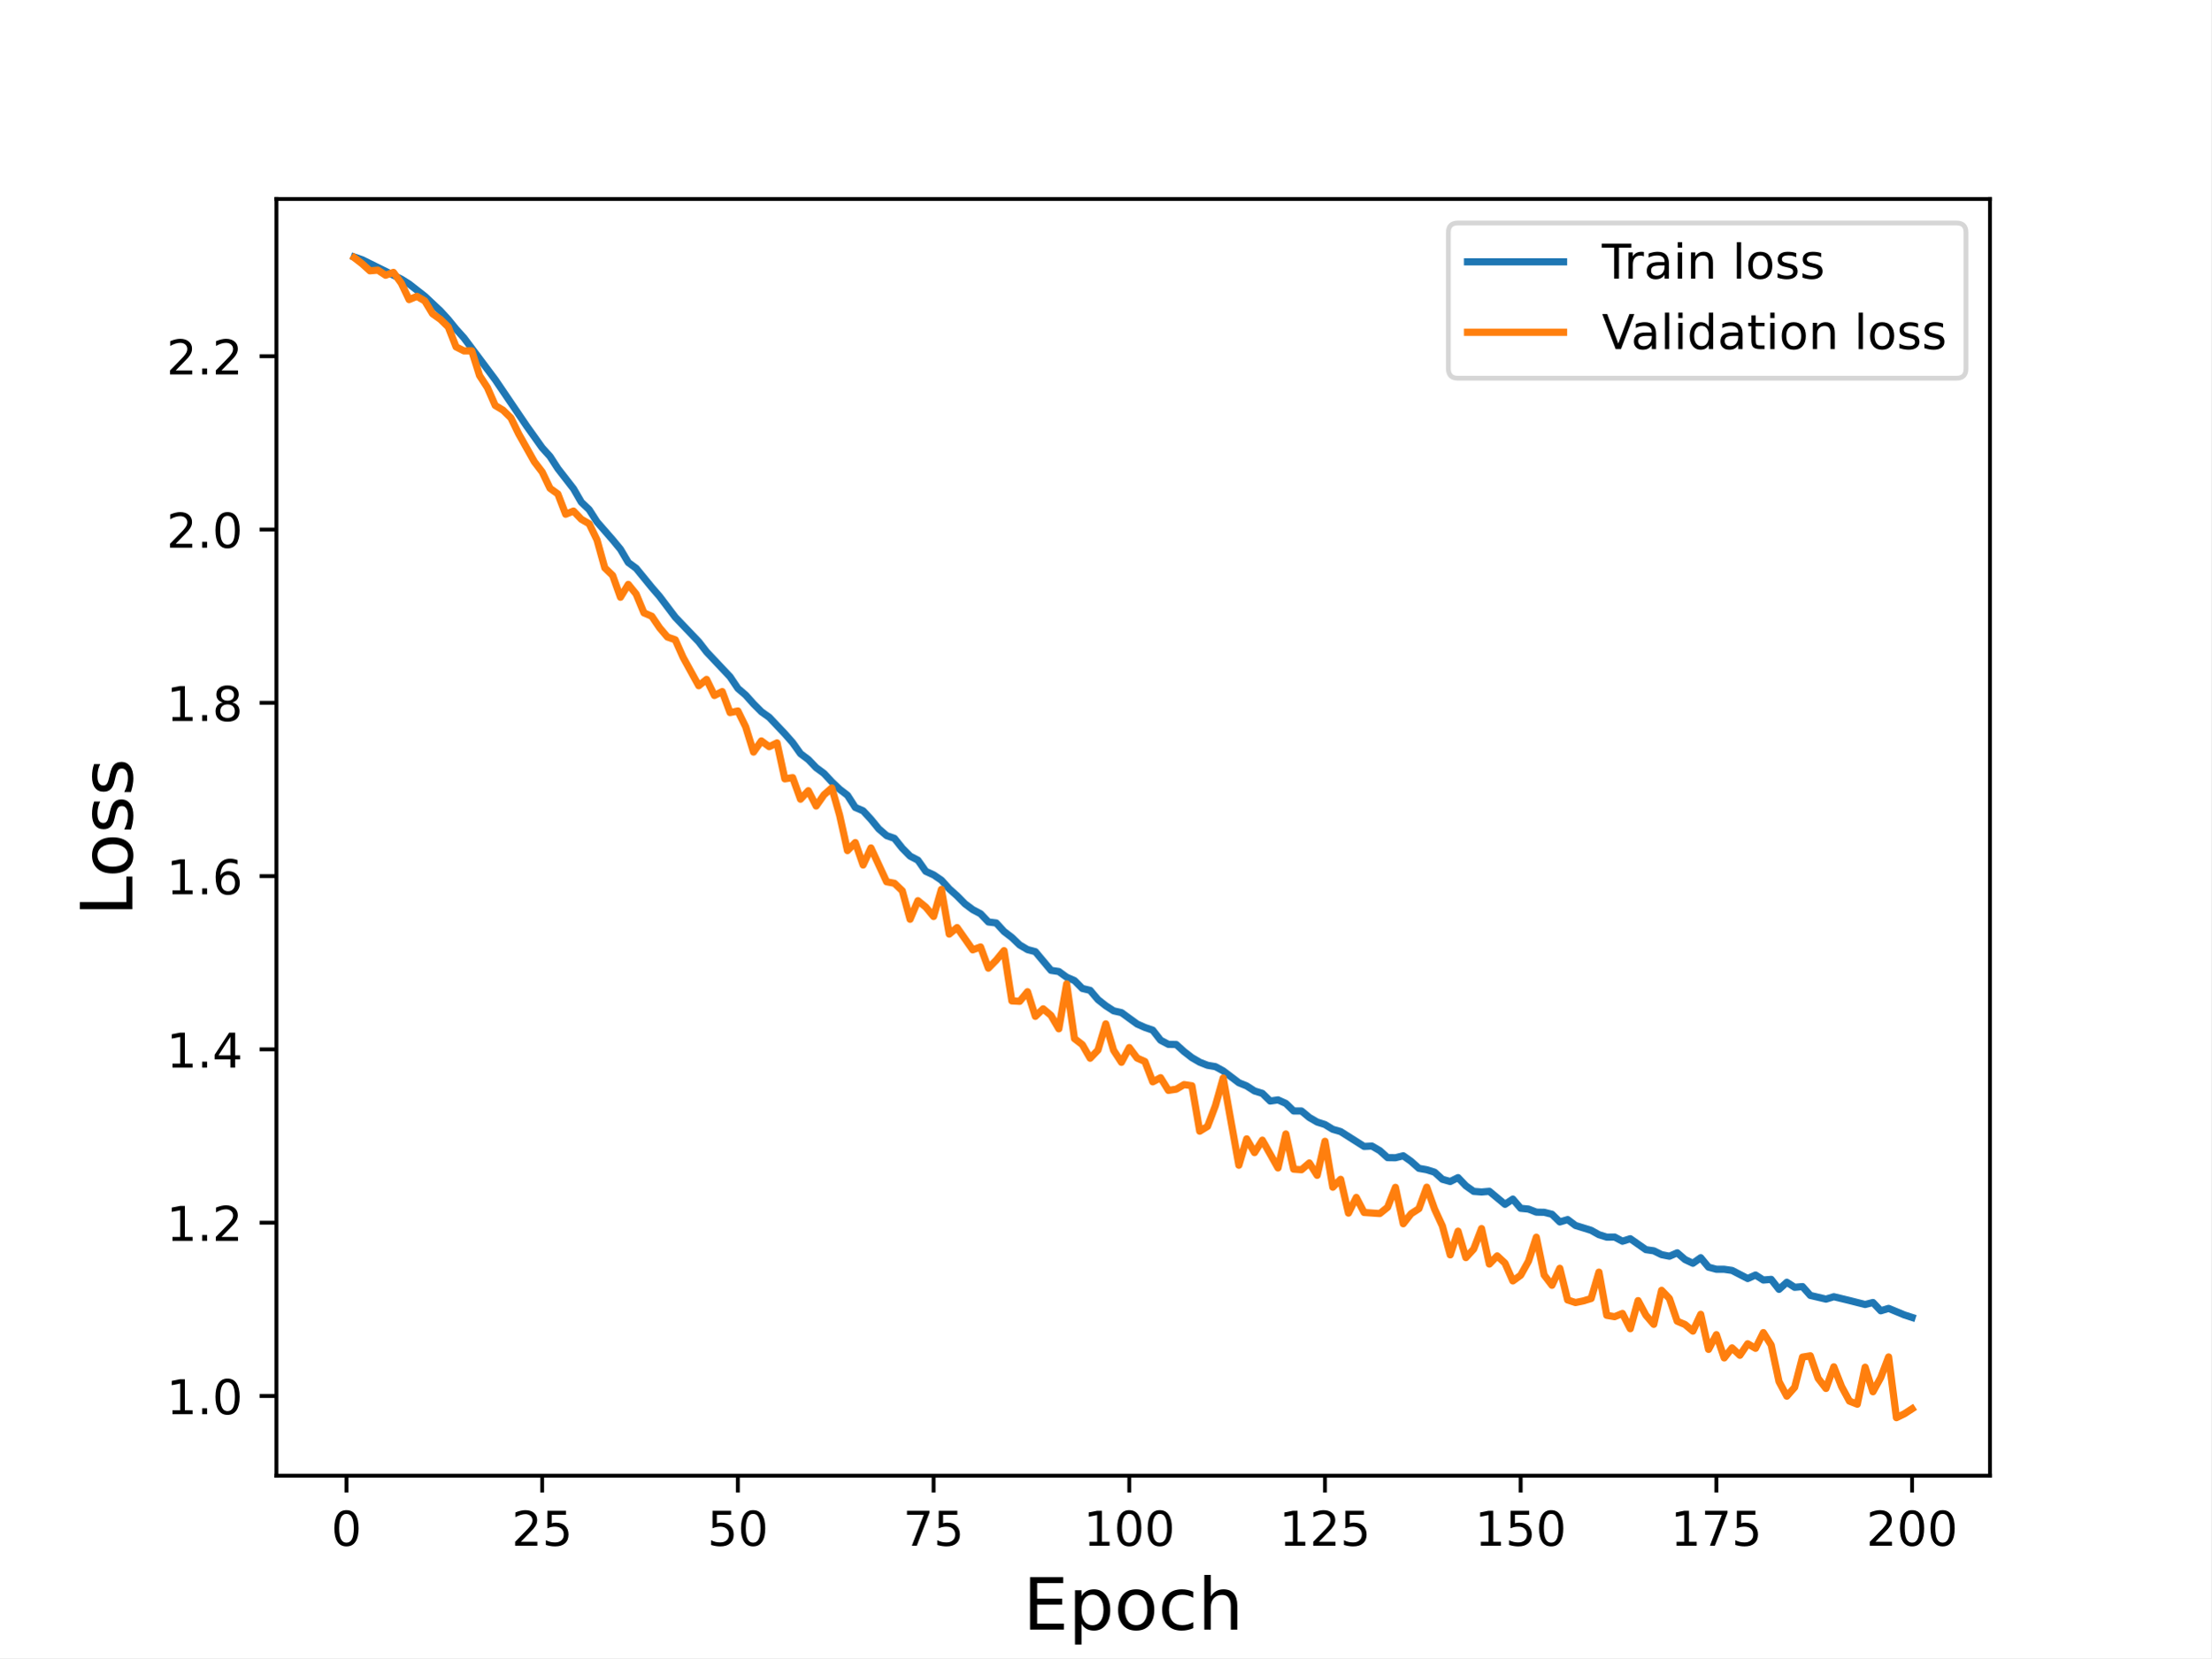
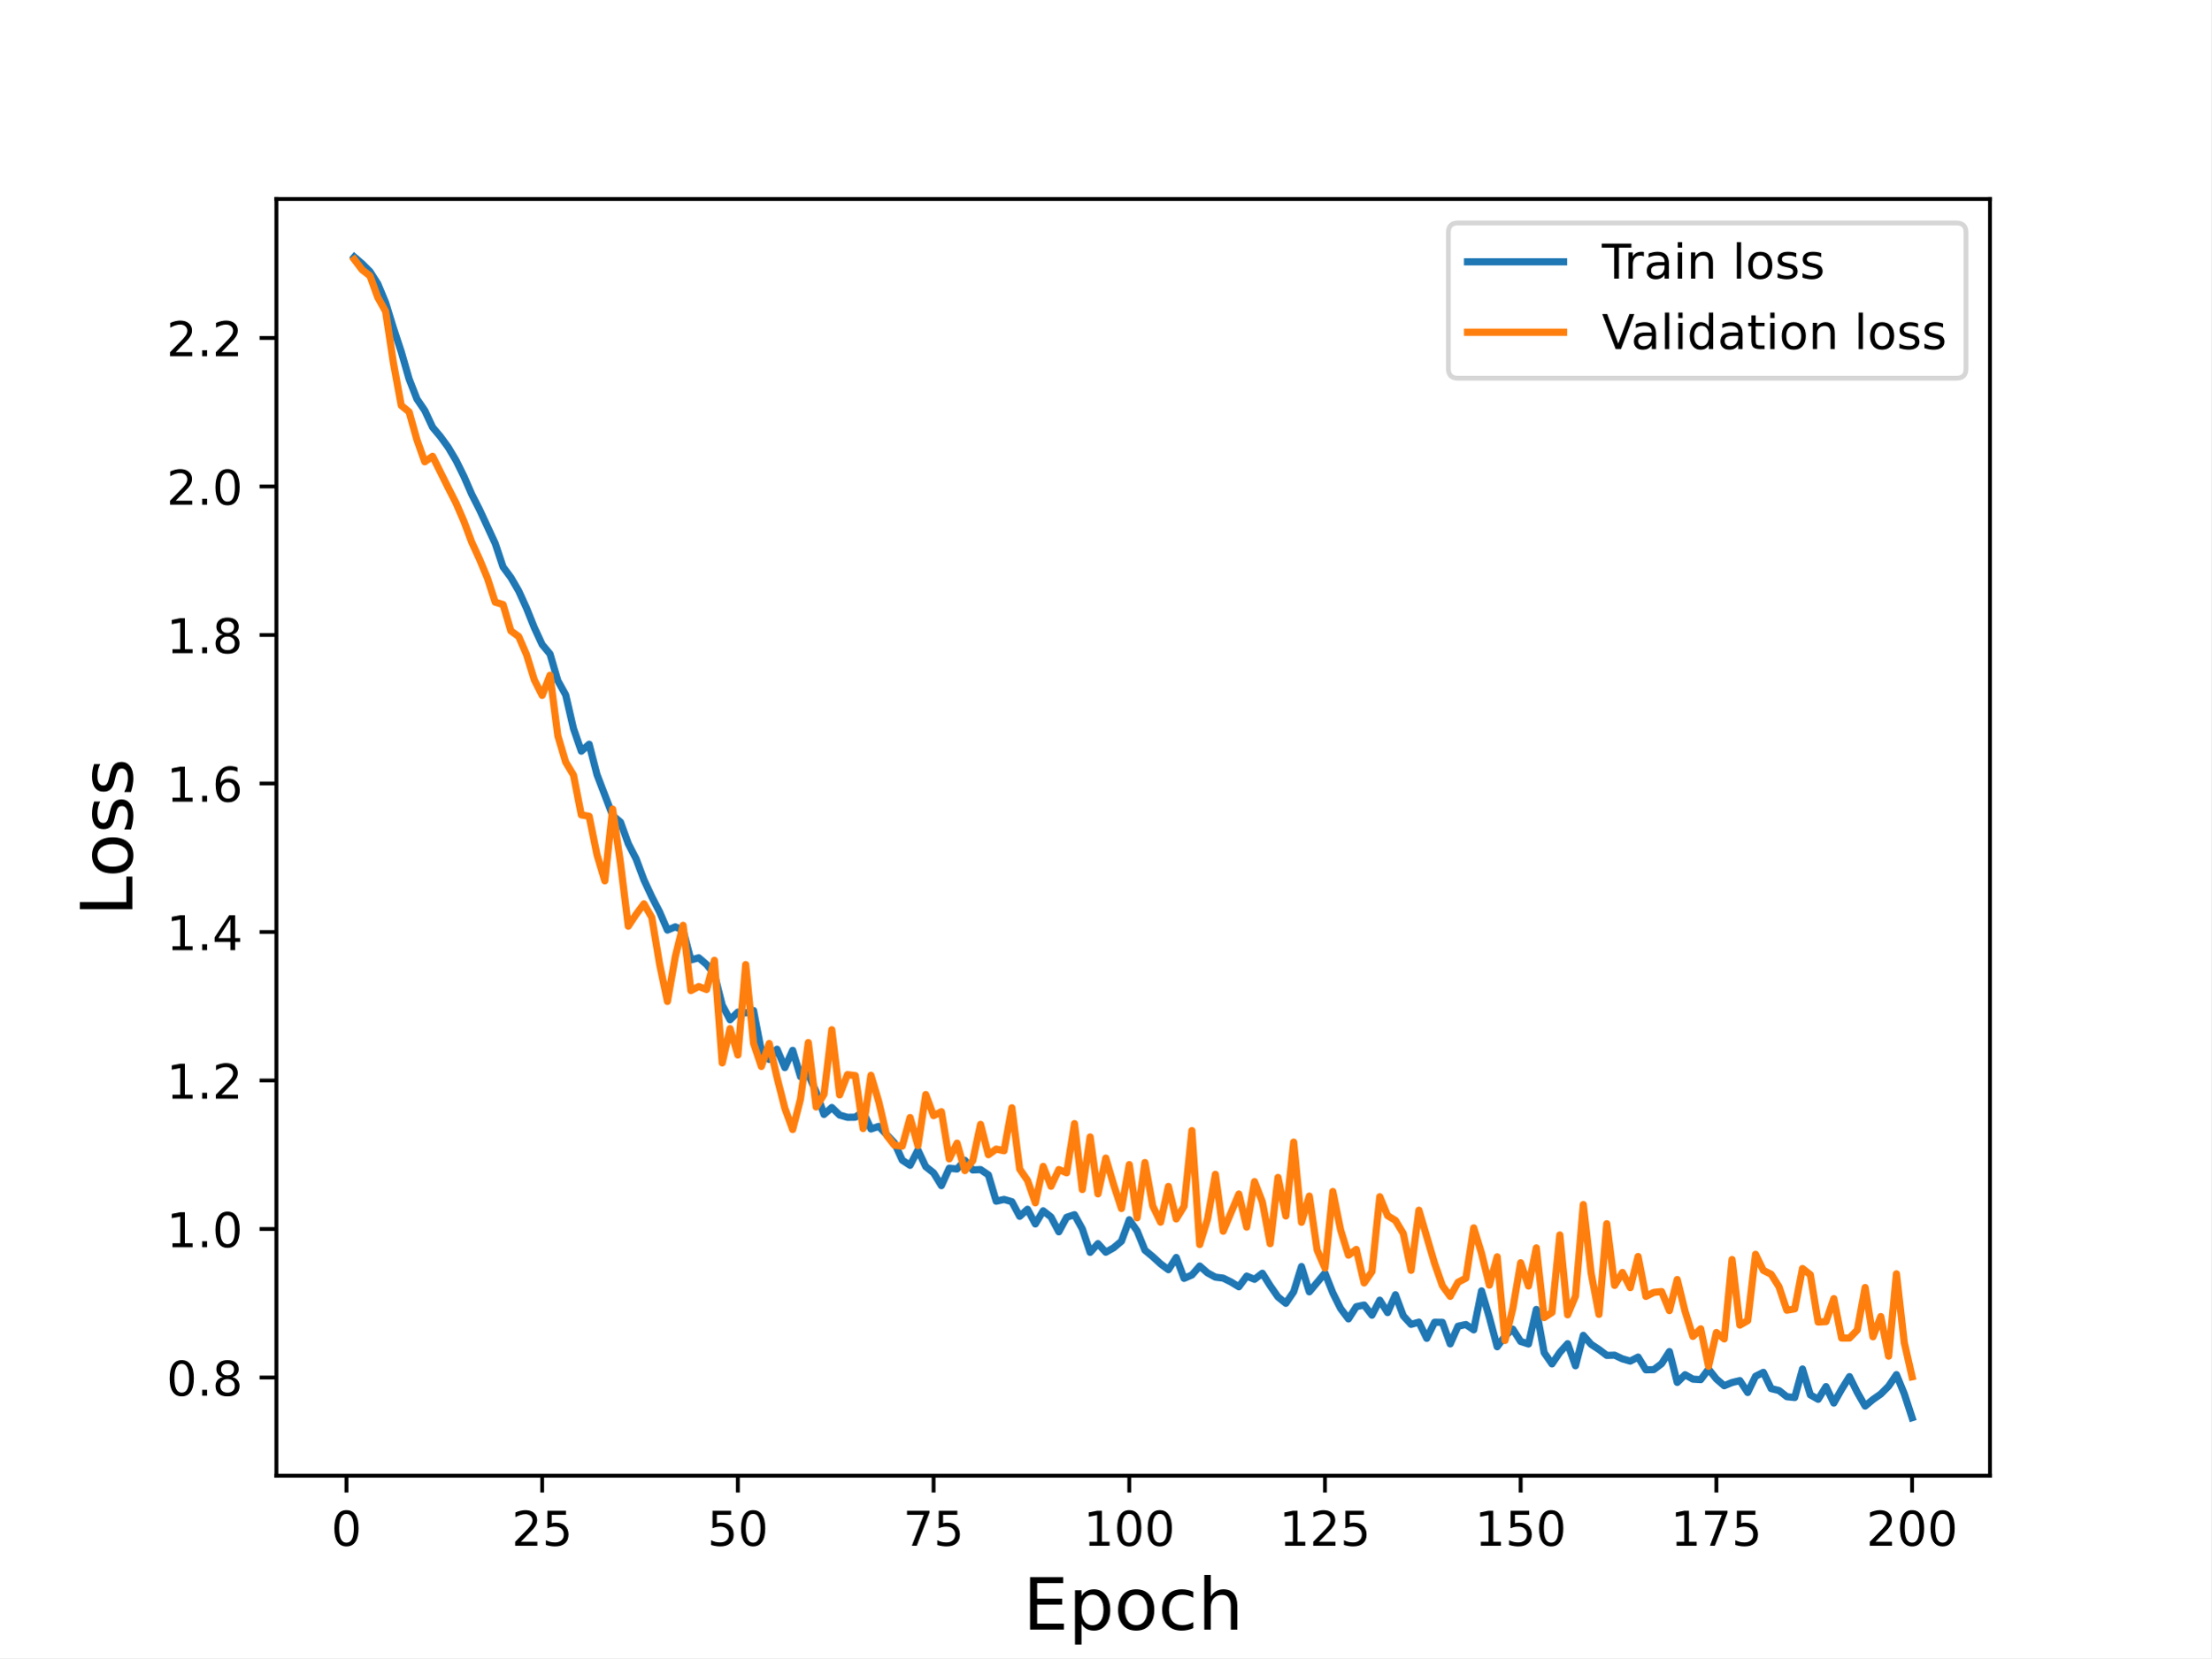
<svg xmlns="http://www.w3.org/2000/svg" xmlns:xlink="http://www.w3.org/1999/xlink" height="345.6pt" version="1.1" viewBox="0 0 460.8 345.6" width="460.8pt">
  <defs>
    <style type="text/css">*{stroke-linecap:butt;stroke-linejoin:round;}</style>
  </defs>
  <g id="figure_1">
    <g id="patch_1">
      <path d="M 0 345.6  L 460.8 345.6  L 460.8 0  L 0 0  z " style="fill:#ffffff;" />
    </g>
    <g id="axes_1">
      <g id="patch_2">
        <path d="M 57.6 307.584  L 414.72 307.584  L 414.72 41.472  L 57.6 41.472  z " style="fill:#ffffff;" />
      </g>
      <g id="matplotlib.axis_1">
        <g id="xtick_1">
          <g id="line2d_1">
            <defs>
-               <path d="M 0 0  L 0 3.5  " id="mcb585dcfdf" style="stroke:#000000;stroke-width:0.8;" />
-             </defs>
-             <g>
-               <use style="stroke:#000000;stroke-width:0.8;" x="72.201" xlink:href="#mcb585dcfdf" y="307.584" />
+               <path d="M 0 0  L 0 3.5  " id="mabcdc84ec7" style="stroke:#000000;stroke-width:0.8;" />
+             </defs>
+             <g>
+               <use style="stroke:#000000;stroke-width:0.8;" x="72.201" xlink:href="#mabcdc84ec7" y="307.584" />
            </g>
          </g>
          <g id="text_1">
            <g transform="translate(69.02005 322.1824)scale(0.1 -0.1)">
              <defs>
                <path d="M 2034 4250  Q 1547 4250 1301 3770  Q 1056 3291 1056 2328  Q 1056 1369 1301 889  Q 1547 409 2034 409  Q 2525 409 2770 889  Q 3016 1369 3016 2328  Q 3016 3291 2770 3770  Q 2525 4250 2034 4250  z M 2034 4750  Q 2819 4750 3233 4129  Q 3647 3509 3647 2328  Q 3647 1150 3233 529  Q 2819 -91 2034 -91  Q 1250 -91 836 529  Q 422 1150 422 2328  Q 422 3509 836 4129  Q 1250 4750 2034 4750  z " id="DejaVuSans-30" transform="scale(0.015625)" />
              </defs>
              <use xlink:href="#DejaVuSans-30" />
            </g>
          </g>
        </g>
        <g id="xtick_2">
          <g id="line2d_2">
            <g>
-               <use style="stroke:#000000;stroke-width:0.8;" x="112.987" xlink:href="#mcb585dcfdf" y="307.584" />
+               <use style="stroke:#000000;stroke-width:0.8;" x="112.987" xlink:href="#mabcdc84ec7" y="307.584" />
            </g>
          </g>
          <g id="text_2">
            <g transform="translate(106.6245 322.1824)scale(0.1 -0.1)">
              <defs>
                <path d="M 1228 531  L 3431 531  L 3431 0  L 469 0  L 469 531  Q 828 903 1448 1529  Q 2069 2156 2228 2338  Q 2531 2678 2651 2914  Q 2772 3150 2772 3378  Q 2772 3750 2511 3984  Q 2250 4219 1831 4219  Q 1534 4219 1204 4116  Q 875 4013 500 3803  L 500 4441  Q 881 4594 1212 4672  Q 1544 4750 1819 4750  Q 2544 4750 2975 4387  Q 3406 4025 3406 3419  Q 3406 3131 3298 2873  Q 3191 2616 2906 2266  Q 2828 2175 2409 1742  Q 1991 1309 1228 531  z " id="DejaVuSans-32" transform="scale(0.015625)" />
                <path d="M 691 4666  L 3169 4666  L 3169 4134  L 1269 4134  L 1269 2991  Q 1406 3038 1543 3061  Q 1681 3084 1819 3084  Q 2600 3084 3056 2656  Q 3513 2228 3513 1497  Q 3513 744 3044 326  Q 2575 -91 1722 -91  Q 1428 -91 1123 -41  Q 819 9 494 109  L 494 744  Q 775 591 1075 516  Q 1375 441 1709 441  Q 2250 441 2565 725  Q 2881 1009 2881 1497  Q 2881 1984 2565 2268  Q 2250 2553 1709 2553  Q 1456 2553 1204 2497  Q 953 2441 691 2322  L 691 4666  z " id="DejaVuSans-35" transform="scale(0.015625)" />
              </defs>
              <use xlink:href="#DejaVuSans-32" />
              <use x="63.623" xlink:href="#DejaVuSans-35" />
            </g>
          </g>
        </g>
        <g id="xtick_3">
          <g id="line2d_3">
            <g>
-               <use style="stroke:#000000;stroke-width:0.8;" x="153.773" xlink:href="#mcb585dcfdf" y="307.584" />
+               <use style="stroke:#000000;stroke-width:0.8;" x="153.773" xlink:href="#mabcdc84ec7" y="307.584" />
            </g>
          </g>
          <g id="text_3">
            <g transform="translate(147.4103 322.1824)scale(0.1 -0.1)">
              <use xlink:href="#DejaVuSans-35" />
              <use x="63.623" xlink:href="#DejaVuSans-30" />
            </g>
          </g>
        </g>
        <g id="xtick_4">
          <g id="line2d_4">
            <g>
-               <use style="stroke:#000000;stroke-width:0.8;" x="194.559" xlink:href="#mcb585dcfdf" y="307.584" />
+               <use style="stroke:#000000;stroke-width:0.8;" x="194.559" xlink:href="#mabcdc84ec7" y="307.584" />
            </g>
          </g>
          <g id="text_4">
            <g transform="translate(188.196 322.1824)scale(0.1 -0.1)">
              <defs>
                <path d="M 525 4666  L 3525 4666  L 3525 4397  L 1831 0  L 1172 0  L 2766 4134  L 525 4134  L 525 4666  z " id="DejaVuSans-37" transform="scale(0.015625)" />
              </defs>
              <use xlink:href="#DejaVuSans-37" />
              <use x="63.623" xlink:href="#DejaVuSans-35" />
            </g>
          </g>
        </g>
        <g id="xtick_5">
          <g id="line2d_5">
            <g>
-               <use style="stroke:#000000;stroke-width:0.8;" x="235.344" xlink:href="#mcb585dcfdf" y="307.584" />
+               <use style="stroke:#000000;stroke-width:0.8;" x="235.344" xlink:href="#mabcdc84ec7" y="307.584" />
            </g>
          </g>
          <g id="text_5">
            <g transform="translate(225.8005 322.1824)scale(0.1 -0.1)">
              <defs>
                <path d="M 794 531  L 1825 531  L 1825 4091  L 703 3866  L 703 4441  L 1819 4666  L 2450 4666  L 2450 531  L 3481 531  L 3481 0  L 794 0  L 794 531  z " id="DejaVuSans-31" transform="scale(0.015625)" />
              </defs>
              <use xlink:href="#DejaVuSans-31" />
              <use x="63.623" xlink:href="#DejaVuSans-30" />
              <use x="127.246" xlink:href="#DejaVuSans-30" />
            </g>
          </g>
        </g>
        <g id="xtick_6">
          <g id="line2d_6">
            <g>
-               <use style="stroke:#000000;stroke-width:0.8;" x="276.13" xlink:href="#mcb585dcfdf" y="307.584" />
+               <use style="stroke:#000000;stroke-width:0.8;" x="276.13" xlink:href="#mabcdc84ec7" y="307.584" />
            </g>
          </g>
          <g id="text_6">
            <g transform="translate(266.5863 322.1824)scale(0.1 -0.1)">
              <use xlink:href="#DejaVuSans-31" />
              <use x="63.623" xlink:href="#DejaVuSans-32" />
              <use x="127.246" xlink:href="#DejaVuSans-35" />
            </g>
          </g>
        </g>
        <g id="xtick_7">
          <g id="line2d_7">
            <g>
-               <use style="stroke:#000000;stroke-width:0.8;" x="316.916" xlink:href="#mcb585dcfdf" y="307.584" />
+               <use style="stroke:#000000;stroke-width:0.8;" x="316.916" xlink:href="#mabcdc84ec7" y="307.584" />
            </g>
          </g>
          <g id="text_7">
            <g transform="translate(307.372 322.1824)scale(0.1 -0.1)">
              <use xlink:href="#DejaVuSans-31" />
              <use x="63.623" xlink:href="#DejaVuSans-35" />
              <use x="127.246" xlink:href="#DejaVuSans-30" />
            </g>
          </g>
        </g>
        <g id="xtick_8">
          <g id="line2d_8">
            <g>
-               <use style="stroke:#000000;stroke-width:0.8;" x="357.702" xlink:href="#mcb585dcfdf" y="307.584" />
+               <use style="stroke:#000000;stroke-width:0.8;" x="357.702" xlink:href="#mabcdc84ec7" y="307.584" />
            </g>
          </g>
          <g id="text_8">
            <g transform="translate(348.1578 322.1824)scale(0.1 -0.1)">
              <use xlink:href="#DejaVuSans-31" />
              <use x="63.623" xlink:href="#DejaVuSans-37" />
              <use x="127.246" xlink:href="#DejaVuSans-35" />
            </g>
          </g>
        </g>
        <g id="xtick_9">
          <g id="line2d_9">
            <g>
-               <use style="stroke:#000000;stroke-width:0.8;" x="398.487" xlink:href="#mcb585dcfdf" y="307.584" />
+               <use style="stroke:#000000;stroke-width:0.8;" x="398.487" xlink:href="#mabcdc84ec7" y="307.584" />
            </g>
          </g>
          <g id="text_9">
            <g transform="translate(388.9435 322.1824)scale(0.1 -0.1)">
              <use xlink:href="#DejaVuSans-32" />
              <use x="63.623" xlink:href="#DejaVuSans-30" />
              <use x="127.246" xlink:href="#DejaVuSans-30" />
            </g>
          </g>
        </g>
        <g id="text_10">
          <g transform="translate(213.1936 339.6598)scale(0.15 -0.15)">
            <defs>
              <path d="M 628 4666  L 3578 4666  L 3578 4134  L 1259 4134  L 1259 2753  L 3481 2753  L 3481 2222  L 1259 2222  L 1259 531  L 3634 531  L 3634 0  L 628 0  L 628 4666  z " id="DejaVuSans-45" transform="scale(0.015625)" />
              <path d="M 1159 525  L 1159 -1331  L 581 -1331  L 581 3500  L 1159 3500  L 1159 2969  Q 1341 3281 1617 3432  Q 1894 3584 2278 3584  Q 2916 3584 3314 3078  Q 3713 2572 3713 1747  Q 3713 922 3314 415  Q 2916 -91 2278 -91  Q 1894 -91 1617 61  Q 1341 213 1159 525  z M 3116 1747  Q 3116 2381 2855 2742  Q 2594 3103 2138 3103  Q 1681 3103 1420 2742  Q 1159 2381 1159 1747  Q 1159 1113 1420 752  Q 1681 391 2138 391  Q 2594 391 2855 752  Q 3116 1113 3116 1747  z " id="DejaVuSans-70" transform="scale(0.015625)" />
              <path d="M 1959 3097  Q 1497 3097 1228 2736  Q 959 2375 959 1747  Q 959 1119 1226 758  Q 1494 397 1959 397  Q 2419 397 2687 759  Q 2956 1122 2956 1747  Q 2956 2369 2687 2733  Q 2419 3097 1959 3097  z M 1959 3584  Q 2709 3584 3137 3096  Q 3566 2609 3566 1747  Q 3566 888 3137 398  Q 2709 -91 1959 -91  Q 1206 -91 779 398  Q 353 888 353 1747  Q 353 2609 779 3096  Q 1206 3584 1959 3584  z " id="DejaVuSans-6f" transform="scale(0.015625)" />
              <path d="M 3122 3366  L 3122 2828  Q 2878 2963 2633 3030  Q 2388 3097 2138 3097  Q 1578 3097 1268 2742  Q 959 2388 959 1747  Q 959 1106 1268 751  Q 1578 397 2138 397  Q 2388 397 2633 464  Q 2878 531 3122 666  L 3122 134  Q 2881 22 2623 -34  Q 2366 -91 2075 -91  Q 1284 -91 818 406  Q 353 903 353 1747  Q 353 2603 823 3093  Q 1294 3584 2113 3584  Q 2378 3584 2631 3529  Q 2884 3475 3122 3366  z " id="DejaVuSans-63" transform="scale(0.015625)" />
              <path d="M 3513 2113  L 3513 0  L 2938 0  L 2938 2094  Q 2938 2591 2744 2837  Q 2550 3084 2163 3084  Q 1697 3084 1428 2787  Q 1159 2491 1159 1978  L 1159 0  L 581 0  L 581 4863  L 1159 4863  L 1159 2956  Q 1366 3272 1645 3428  Q 1925 3584 2291 3584  Q 2894 3584 3203 3211  Q 3513 2838 3513 2113  z " id="DejaVuSans-68" transform="scale(0.015625)" />
            </defs>
            <use xlink:href="#DejaVuSans-45" />
            <use x="63.184" xlink:href="#DejaVuSans-70" />
            <use x="126.66" xlink:href="#DejaVuSans-6f" />
            <use x="187.842" xlink:href="#DejaVuSans-63" />
            <use x="242.822" xlink:href="#DejaVuSans-68" />
          </g>
        </g>
      </g>
      <g id="matplotlib.axis_2">
        <g id="ytick_1">
          <g id="line2d_10">
            <defs>
-               <path d="M 0 0  L -3.5 0  " id="mb95d43d1c9" style="stroke:#000000;stroke-width:0.8;" />
-             </defs>
-             <g>
-               <use style="stroke:#000000;stroke-width:0.8;" x="57.6" xlink:href="#mb95d43d1c9" y="290.967" />
+               <path d="M 0 0  L -3.5 0  " id="m1b1841b712" style="stroke:#000000;stroke-width:0.8;" />
+             </defs>
+             <g>
+               <use style="stroke:#000000;stroke-width:0.8;" x="57.6" xlink:href="#m1b1841b712" y="287.114" />
            </g>
          </g>
          <g id="text_11">
-             <g transform="translate(34.69687 294.7663)scale(0.1 -0.1)">
+             <g transform="translate(34.69687 290.9129)scale(0.1 -0.1)">
              <defs>
                <path d="M 684 794  L 1344 794  L 1344 0  L 684 0  L 684 794  z " id="DejaVuSans-2e" transform="scale(0.015625)" />
-               </defs>
-               <use xlink:href="#DejaVuSans-31" />
-               <use x="63.623" xlink:href="#DejaVuSans-2e" />
-               <use x="95.41" xlink:href="#DejaVuSans-30" />
+                 <path d="M 2034 2216  Q 1584 2216 1326 1975  Q 1069 1734 1069 1313  Q 1069 891 1326 650  Q 1584 409 2034 409  Q 2484 409 2743 651  Q 3003 894 3003 1313  Q 3003 1734 2745 1975  Q 2488 2216 2034 2216  z M 1403 2484  Q 997 2584 770 2862  Q 544 3141 544 3541  Q 544 4100 942 4425  Q 1341 4750 2034 4750  Q 2731 4750 3128 4425  Q 3525 4100 3525 3541  Q 3525 3141 3298 2862  Q 3072 2584 2669 2484  Q 3125 2378 3379 2068  Q 3634 1759 3634 1313  Q 3634 634 3220 271  Q 2806 -91 2034 -91  Q 1263 -91 848 271  Q 434 634 434 1313  Q 434 1759 690 2068  Q 947 2378 1403 2484  z M 1172 3481  Q 1172 3119 1398 2916  Q 1625 2713 2034 2713  Q 2441 2713 2670 2916  Q 2900 3119 2900 3481  Q 2900 3844 2670 4047  Q 2441 4250 2034 4250  Q 1625 4250 1398 4047  Q 1172 3844 1172 3481  z " id="DejaVuSans-38" transform="scale(0.015625)" />
+               </defs>
+               <use xlink:href="#DejaVuSans-30" />
+               <use x="63.623" xlink:href="#DejaVuSans-2e" />
+               <use x="95.41" xlink:href="#DejaVuSans-38" />
            </g>
          </g>
        </g>
        <g id="ytick_2">
          <g id="line2d_11">
            <g>
-               <use style="stroke:#000000;stroke-width:0.8;" x="57.6" xlink:href="#mb95d43d1c9" y="254.846" />
+               <use style="stroke:#000000;stroke-width:0.8;" x="57.6" xlink:href="#m1b1841b712" y="256.16" />
            </g>
          </g>
          <g id="text_12">
-             <g transform="translate(34.69687 258.6448)scale(0.1 -0.1)">
-               <use xlink:href="#DejaVuSans-31" />
-               <use x="63.623" xlink:href="#DejaVuSans-2e" />
-               <use x="95.41" xlink:href="#DejaVuSans-32" />
+             <g transform="translate(34.69687 259.9588)scale(0.1 -0.1)">
+               <use xlink:href="#DejaVuSans-31" />
+               <use x="63.623" xlink:href="#DejaVuSans-2e" />
+               <use x="95.41" xlink:href="#DejaVuSans-30" />
            </g>
          </g>
        </g>
        <g id="ytick_3">
          <g id="line2d_12">
            <g>
-               <use style="stroke:#000000;stroke-width:0.8;" x="57.6" xlink:href="#mb95d43d1c9" y="218.724" />
+               <use style="stroke:#000000;stroke-width:0.8;" x="57.6" xlink:href="#m1b1841b712" y="225.206" />
            </g>
          </g>
          <g id="text_13">
-             <g transform="translate(34.69687 222.5234)scale(0.1 -0.1)">
-               <defs>
-                 <path d="M 2419 4116  L 825 1625  L 2419 1625  L 2419 4116  z M 2253 4666  L 3047 4666  L 3047 1625  L 3713 1625  L 3713 1100  L 3047 1100  L 3047 0  L 2419 0  L 2419 1100  L 313 1100  L 313 1709  L 2253 4666  z " id="DejaVuSans-34" transform="scale(0.015625)" />
-               </defs>
-               <use xlink:href="#DejaVuSans-31" />
-               <use x="63.623" xlink:href="#DejaVuSans-2e" />
-               <use x="95.41" xlink:href="#DejaVuSans-34" />
+             <g transform="translate(34.69687 229.0048)scale(0.1 -0.1)">
+               <use xlink:href="#DejaVuSans-31" />
+               <use x="63.623" xlink:href="#DejaVuSans-2e" />
+               <use x="95.41" xlink:href="#DejaVuSans-32" />
            </g>
          </g>
        </g>
        <g id="ytick_4">
          <g id="line2d_13">
            <g>
-               <use style="stroke:#000000;stroke-width:0.8;" x="57.6" xlink:href="#mb95d43d1c9" y="182.603" />
+               <use style="stroke:#000000;stroke-width:0.8;" x="57.6" xlink:href="#m1b1841b712" y="194.252" />
            </g>
          </g>
          <g id="text_14">
-             <g transform="translate(34.69687 186.402)scale(0.1 -0.1)">
-               <defs>
-                 <path d="M 2113 2584  Q 1688 2584 1439 2293  Q 1191 2003 1191 1497  Q 1191 994 1439 701  Q 1688 409 2113 409  Q 2538 409 2786 701  Q 3034 994 3034 1497  Q 3034 2003 2786 2293  Q 2538 2584 2113 2584  z M 3366 4563  L 3366 3988  Q 3128 4100 2886 4159  Q 2644 4219 2406 4219  Q 1781 4219 1451 3797  Q 1122 3375 1075 2522  Q 1259 2794 1537 2939  Q 1816 3084 2150 3084  Q 2853 3084 3261 2657  Q 3669 2231 3669 1497  Q 3669 778 3244 343  Q 2819 -91 2113 -91  Q 1303 -91 875 529  Q 447 1150 447 2328  Q 447 3434 972 4092  Q 1497 4750 2381 4750  Q 2619 4750 2861 4703  Q 3103 4656 3366 4563  z " id="DejaVuSans-36" transform="scale(0.015625)" />
-               </defs>
-               <use xlink:href="#DejaVuSans-31" />
-               <use x="63.623" xlink:href="#DejaVuSans-2e" />
-               <use x="95.41" xlink:href="#DejaVuSans-36" />
+             <g transform="translate(34.69687 198.0508)scale(0.1 -0.1)">
+               <defs>
+                 <path d="M 2419 4116  L 825 1625  L 2419 1625  L 2419 4116  z M 2253 4666  L 3047 4666  L 3047 1625  L 3713 1625  L 3713 1100  L 3047 1100  L 3047 0  L 2419 0  L 2419 1100  L 313 1100  L 313 1709  L 2253 4666  z " id="DejaVuSans-34" transform="scale(0.015625)" />
+               </defs>
+               <use xlink:href="#DejaVuSans-31" />
+               <use x="63.623" xlink:href="#DejaVuSans-2e" />
+               <use x="95.41" xlink:href="#DejaVuSans-34" />
            </g>
          </g>
        </g>
        <g id="ytick_5">
          <g id="line2d_14">
            <g>
-               <use style="stroke:#000000;stroke-width:0.8;" x="57.6" xlink:href="#mb95d43d1c9" y="146.481" />
+               <use style="stroke:#000000;stroke-width:0.8;" x="57.6" xlink:href="#m1b1841b712" y="163.298" />
            </g>
          </g>
          <g id="text_15">
-             <g transform="translate(34.69687 150.2806)scale(0.1 -0.1)">
-               <defs>
-                 <path d="M 2034 2216  Q 1584 2216 1326 1975  Q 1069 1734 1069 1313  Q 1069 891 1326 650  Q 1584 409 2034 409  Q 2484 409 2743 651  Q 3003 894 3003 1313  Q 3003 1734 2745 1975  Q 2488 2216 2034 2216  z M 1403 2484  Q 997 2584 770 2862  Q 544 3141 544 3541  Q 544 4100 942 4425  Q 1341 4750 2034 4750  Q 2731 4750 3128 4425  Q 3525 4100 3525 3541  Q 3525 3141 3298 2862  Q 3072 2584 2669 2484  Q 3125 2378 3379 2068  Q 3634 1759 3634 1313  Q 3634 634 3220 271  Q 2806 -91 2034 -91  Q 1263 -91 848 271  Q 434 634 434 1313  Q 434 1759 690 2068  Q 947 2378 1403 2484  z M 1172 3481  Q 1172 3119 1398 2916  Q 1625 2713 2034 2713  Q 2441 2713 2670 2916  Q 2900 3119 2900 3481  Q 2900 3844 2670 4047  Q 2441 4250 2034 4250  Q 1625 4250 1398 4047  Q 1172 3844 1172 3481  z " id="DejaVuSans-38" transform="scale(0.015625)" />
-               </defs>
-               <use xlink:href="#DejaVuSans-31" />
-               <use x="63.623" xlink:href="#DejaVuSans-2e" />
-               <use x="95.41" xlink:href="#DejaVuSans-38" />
+             <g transform="translate(34.69687 167.0968)scale(0.1 -0.1)">
+               <defs>
+                 <path d="M 2113 2584  Q 1688 2584 1439 2293  Q 1191 2003 1191 1497  Q 1191 994 1439 701  Q 1688 409 2113 409  Q 2538 409 2786 701  Q 3034 994 3034 1497  Q 3034 2003 2786 2293  Q 2538 2584 2113 2584  z M 3366 4563  L 3366 3988  Q 3128 4100 2886 4159  Q 2644 4219 2406 4219  Q 1781 4219 1451 3797  Q 1122 3375 1075 2522  Q 1259 2794 1537 2939  Q 1816 3084 2150 3084  Q 2853 3084 3261 2657  Q 3669 2231 3669 1497  Q 3669 778 3244 343  Q 2819 -91 2113 -91  Q 1303 -91 875 529  Q 447 1150 447 2328  Q 447 3434 972 4092  Q 1497 4750 2381 4750  Q 2619 4750 2861 4703  Q 3103 4656 3366 4563  z " id="DejaVuSans-36" transform="scale(0.015625)" />
+               </defs>
+               <use xlink:href="#DejaVuSans-31" />
+               <use x="63.623" xlink:href="#DejaVuSans-2e" />
+               <use x="95.41" xlink:href="#DejaVuSans-36" />
            </g>
          </g>
        </g>
        <g id="ytick_6">
          <g id="line2d_15">
            <g>
-               <use style="stroke:#000000;stroke-width:0.8;" x="57.6" xlink:href="#mb95d43d1c9" y="110.36" />
+               <use style="stroke:#000000;stroke-width:0.8;" x="57.6" xlink:href="#m1b1841b712" y="132.344" />
            </g>
          </g>
          <g id="text_16">
-             <g transform="translate(34.69687 114.1592)scale(0.1 -0.1)">
-               <use xlink:href="#DejaVuSans-32" />
-               <use x="63.623" xlink:href="#DejaVuSans-2e" />
-               <use x="95.41" xlink:href="#DejaVuSans-30" />
+             <g transform="translate(34.69687 136.1427)scale(0.1 -0.1)">
+               <use xlink:href="#DejaVuSans-31" />
+               <use x="63.623" xlink:href="#DejaVuSans-2e" />
+               <use x="95.41" xlink:href="#DejaVuSans-38" />
            </g>
          </g>
        </g>
        <g id="ytick_7">
          <g id="line2d_16">
            <g>
-               <use style="stroke:#000000;stroke-width:0.8;" x="57.6" xlink:href="#mb95d43d1c9" y="74.239" />
+               <use style="stroke:#000000;stroke-width:0.8;" x="57.6" xlink:href="#m1b1841b712" y="101.389" />
            </g>
          </g>
          <g id="text_17">
-             <g transform="translate(34.69687 78.03778)scale(0.1 -0.1)">
+             <g transform="translate(34.69687 105.1887)scale(0.1 -0.1)">
              <use xlink:href="#DejaVuSans-32" />
              <use x="63.623" xlink:href="#DejaVuSans-2e" />
+               <use x="95.41" xlink:href="#DejaVuSans-30" />
+             </g>
+           </g>
+         </g>
+         <g id="ytick_8">
+           <g id="line2d_17">
+             <g>
+               <use style="stroke:#000000;stroke-width:0.8;" x="57.6" xlink:href="#m1b1841b712" y="70.435" />
+             </g>
+           </g>
+           <g id="text_18">
+             <g transform="translate(34.69687 74.23467)scale(0.1 -0.1)">
+               <use xlink:href="#DejaVuSans-32" />
+               <use x="63.623" xlink:href="#DejaVuSans-2e" />
              <use x="95.41" xlink:href="#DejaVuSans-32" />
            </g>
          </g>
        </g>
-         <g id="text_18">
+         <g id="text_19">
          <g transform="translate(27.57734 190.9788)rotate(-90)scale(0.15 -0.15)">
            <defs>
              <path d="M 628 4666  L 1259 4666  L 1259 531  L 3531 531  L 3531 0  L 628 0  L 628 4666  z " id="DejaVuSans-4c" transform="scale(0.015625)" />
              <path d="M 2834 3397  L 2834 2853  Q 2591 2978 2328 3040  Q 2066 3103 1784 3103  Q 1356 3103 1142 2972  Q 928 2841 928 2578  Q 928 2378 1081 2264  Q 1234 2150 1697 2047  L 1894 2003  Q 2506 1872 2764 1633  Q 3022 1394 3022 966  Q 3022 478 2636 193  Q 2250 -91 1575 -91  Q 1294 -91 989 -36  Q 684 19 347 128  L 347 722  Q 666 556 975 473  Q 1284 391 1588 391  Q 1994 391 2212 530  Q 2431 669 2431 922  Q 2431 1156 2273 1281  Q 2116 1406 1581 1522  L 1381 1569  Q 847 1681 609 1914  Q 372 2147 372 2553  Q 372 3047 722 3315  Q 1072 3584 1716 3584  Q 2034 3584 2315 3537  Q 2597 3491 2834 3397  z " id="DejaVuSans-73" transform="scale(0.015625)" />
            </defs>
            <use xlink:href="#DejaVuSans-4c" />
            <use x="53.963" xlink:href="#DejaVuSans-6f" />
            <use x="115.145" xlink:href="#DejaVuSans-73" />
            <use x="167.244" xlink:href="#DejaVuSans-73" />
          </g>
        </g>
      </g>
-       <g id="line2d_17">
-         <path clip-path="url(#p333bd8f3fa)" d="M 73.833 53.568  L 75.464 54.131  L 83.621 58.169  L 85.253 59.193  L 88.516 61.746  L 91.778 64.807  L 93.41 66.594  L 95.041 68.599  L 96.673 70.41  L 103.198 79.132  L 109.724 88.752  L 112.987 93.328  L 114.618 95.13  L 116.25 97.653  L 119.513 101.853  L 121.144 104.666  L 122.776 106.216  L 124.407 108.766  L 127.67 112.502  L 129.301 114.48  L 130.933 117.241  L 132.564 118.44  L 135.827 122.432  L 137.458 124.318  L 140.721 128.636  L 145.616 133.761  L 147.247 135.867  L 152.141 141.058  L 153.773 143.48  L 155.404 144.88  L 157.036 146.703  L 158.667 148.341  L 160.299 149.501  L 163.561 152.946  L 165.193 154.799  L 166.824 157.088  L 168.456 158.308  L 170.087 160.008  L 171.719 161.21  L 173.35 162.966  L 174.981 164.512  L 176.613 165.759  L 178.244 168.303  L 179.876 169  L 181.507 170.768  L 183.139 172.765  L 184.77 174.165  L 186.401 174.744  L 188.033 176.786  L 189.664 178.438  L 191.296 179.29  L 192.927 181.608  L 194.559 182.351  L 196.19 183.458  L 197.821 185.264  L 199.453 186.721  L 201.084 188.371  L 202.716 189.596  L 204.347 190.451  L 205.979 192.169  L 207.61 192.373  L 209.241 194.153  L 210.873 195.4  L 212.504 196.961  L 214.136 197.923  L 215.767 198.356  L 219.03 202.253  L 220.661 202.495  L 222.293 203.683  L 223.924 204.382  L 225.556 206.026  L 227.187 206.422  L 228.819 208.351  L 230.45 209.637  L 232.081 210.695  L 233.713 211.062  L 236.976 213.435  L 238.607 214.159  L 240.239 214.724  L 241.87 216.82  L 243.501 217.677  L 245.133 217.71  L 246.764 219.188  L 248.396 220.452  L 250.027 221.402  L 251.659 222.041  L 253.29 222.32  L 254.921 223.207  L 258.184 225.682  L 259.816 226.348  L 261.447 227.396  L 263.079 227.896  L 264.71 229.496  L 266.341 229.254  L 267.973 229.988  L 269.604 231.565  L 271.236 231.572  L 272.867 232.922  L 274.499 233.87  L 276.13 234.393  L 277.761 235.389  L 279.393 235.86  L 284.287 238.961  L 285.919 238.882  L 287.55 239.83  L 289.181 241.289  L 290.813 241.313  L 292.444 240.905  L 294.076 242.068  L 295.707 243.521  L 297.339 243.816  L 298.97 244.323  L 300.601 245.804  L 302.233 246.265  L 303.864 245.457  L 305.496 247.165  L 307.127 248.328  L 308.759 248.452  L 310.39 248.312  L 313.653 251.02  L 315.284 249.938  L 316.916 251.853  L 318.547 252.012  L 320.179 252.652  L 321.81 252.684  L 323.441 253.097  L 325.073 254.693  L 326.704 254.203  L 328.336 255.431  L 331.599 256.444  L 333.23 257.351  L 334.862 257.867  L 336.493 257.844  L 338.124 258.711  L 339.756 258.191  L 343.019 260.47  L 344.65 260.711  L 346.282 261.513  L 347.913 261.839  L 349.544 261.13  L 351.176 262.541  L 352.807 263.307  L 354.439 262.154  L 356.07 264.122  L 357.702 264.561  L 359.333 264.565  L 360.964 264.802  L 364.227 266.489  L 365.859 265.761  L 367.49 266.799  L 369.122 266.664  L 370.753 268.74  L 372.384 267.273  L 374.016 268.317  L 375.647 268.168  L 377.279 270.007  L 380.542 270.785  L 382.173 270.279  L 385.436 271.072  L 388.699 271.899  L 390.33 271.485  L 391.962 273.211  L 393.593 272.71  L 396.856 274.072  L 398.487 274.6  L 398.487 274.6  " style="fill:none;stroke:#1f77b4;stroke-linecap:square;stroke-width:1.5;" />
-       </g>
      <g id="line2d_18">
-         <path clip-path="url(#p333bd8f3fa)" d="M 73.833 53.713  L 75.464 54.97  L 77.096 56.445  L 78.727 56.295  L 80.358 57.362  L 81.99 56.773  L 83.621 59.02  L 85.253 62.44  L 86.884 61.761  L 88.516 62.71  L 90.147 65.396  L 91.778 66.552  L 93.41 68.137  L 95.041 72.292  L 96.673 73.125  L 98.304 73.116  L 99.936 78.273  L 101.567 80.781  L 103.198 84.504  L 104.83 85.488  L 106.461 87.092  L 108.093 90.438  L 111.356 96.239  L 112.987 98.374  L 114.618 101.771  L 116.25 102.945  L 117.881 107.179  L 119.513 106.517  L 121.144 108.225  L 122.776 109.161  L 124.407 112.523  L 126.038 118.359  L 127.67 119.933  L 129.301 124.481  L 130.933 121.805  L 132.564 123.807  L 134.196 127.738  L 135.827 128.44  L 137.458 130.849  L 139.09 132.774  L 140.721 133.349  L 142.353 137.008  L 145.616 142.929  L 147.247 141.61  L 148.879 144.962  L 150.51 144.149  L 152.141 148.521  L 153.773 148.186  L 155.404 151.512  L 157.036 156.757  L 158.667 154.434  L 160.299 155.634  L 161.93 154.842  L 163.561 162.342  L 165.193 162.081  L 166.824 166.576  L 168.456 164.811  L 170.087 167.996  L 171.719 165.662  L 173.35 164.232  L 174.981 169.922  L 176.613 177.291  L 178.244 175.615  L 179.876 180.295  L 181.507 176.742  L 184.77 183.789  L 186.401 184.105  L 188.033 185.661  L 189.664 191.603  L 191.296 187.735  L 192.927 189.061  L 194.559 191.03  L 196.19 185.384  L 197.821 194.694  L 199.453 193.337  L 202.716 197.971  L 204.347 197.375  L 205.979 201.8  L 207.61 200.142  L 209.241 198.148  L 210.873 208.622  L 212.504 208.709  L 214.136 206.709  L 215.767 211.843  L 217.399 210.27  L 219.03 211.644  L 220.661 214.436  L 222.293 205.077  L 223.924 216.48  L 225.556 217.734  L 227.187 220.572  L 228.819 218.868  L 230.45 213.407  L 232.081 218.918  L 233.713 221.422  L 235.344 218.347  L 236.976 220.536  L 238.607 221.261  L 240.239 225.491  L 241.87 224.626  L 243.501 227.273  L 245.133 227.024  L 246.764 226.066  L 248.396 226.31  L 250.027 235.781  L 251.659 234.774  L 253.29 230.474  L 254.921 224.695  L 258.184 242.871  L 259.816 237.377  L 261.447 240.249  L 263.079 237.646  L 266.341 243.443  L 267.973 236.356  L 269.604 243.698  L 271.236 243.814  L 272.867 242.396  L 274.499 244.981  L 276.13 237.878  L 277.761 247.454  L 279.393 245.808  L 281.024 252.855  L 282.656 249.588  L 284.287 252.721  L 287.55 252.945  L 289.181 251.64  L 290.813 247.479  L 292.444 255.071  L 294.076 252.981  L 295.707 251.931  L 297.339 247.446  L 298.97 252.001  L 300.601 255.544  L 302.233 261.557  L 303.864 256.623  L 305.496 262.125  L 307.127 260.339  L 308.759 256.079  L 310.39 263.47  L 312.021 261.77  L 313.653 263.284  L 315.284 266.985  L 316.916 265.803  L 318.547 262.865  L 320.179 257.882  L 321.81 265.755  L 323.441 267.896  L 325.073 264.363  L 326.704 270.96  L 328.336 271.495  L 329.967 271.155  L 331.599 270.657  L 333.23 265.155  L 334.862 274.164  L 336.493 274.441  L 338.124 273.769  L 339.756 276.954  L 341.387 271.089  L 343.019 274.136  L 344.65 276.036  L 346.282 268.95  L 347.913 270.645  L 349.544 275.388  L 351.176 276.081  L 352.807 277.452  L 354.439 273.952  L 356.07 281.257  L 357.702 278.192  L 359.333 283.038  L 360.964 280.942  L 362.596 282.487  L 364.227 280.086  L 365.859 281.033  L 367.49 277.755  L 369.122 280.345  L 370.753 287.954  L 372.384 291.011  L 374.016 289.159  L 375.647 282.867  L 377.279 282.592  L 378.91 287.287  L 380.542 289.399  L 382.173 284.894  L 383.804 289.023  L 385.436 292.037  L 387.067 292.686  L 388.699 284.982  L 390.33 290.089  L 391.962 287.118  L 393.593 282.833  L 395.224 295.488  L 396.856 294.696  L 398.487 293.637  L 398.487 293.637  " style="fill:none;stroke:#ff7f0e;stroke-linecap:square;stroke-width:1.5;" />
+         <path clip-path="url(#pd30aa24c47)" d="M 73.833 53.568  L 75.464 54.966  L 77.096 56.599  L 78.727 59.162  L 80.358 63.08  L 81.99 68.395  L 83.621 73.328  L 85.253 78.99  L 86.884 83.161  L 88.516 85.563  L 90.147 89.05  L 91.778 90.993  L 93.41 93.232  L 95.041 95.98  L 96.673 99.285  L 98.304 103.02  L 99.936 106.232  L 103.198 113.271  L 104.83 118.157  L 106.461 120.364  L 108.093 123.171  L 109.724 126.761  L 111.356 130.831  L 112.987 134.352  L 114.618 136.299  L 116.25 141.879  L 117.881 144.824  L 119.513 151.857  L 121.144 156.566  L 122.776 155.121  L 124.407 161.441  L 127.67 169.969  L 129.301 171.346  L 130.933 175.849  L 132.564 179.024  L 134.196 183.4  L 135.827 186.906  L 137.458 190.079  L 139.09 193.858  L 140.721 193.186  L 142.353 193.89  L 143.984 200.081  L 145.616 199.637  L 147.247 201.024  L 148.879 203.051  L 150.51 209.488  L 152.141 212.546  L 153.773 210.96  L 155.404 211.13  L 157.036 210.62  L 158.667 219.073  L 160.299 220.82  L 161.93 218.691  L 163.561 222.521  L 165.193 218.926  L 166.824 224.409  L 168.456 223.95  L 170.087 227.605  L 171.719 232.291  L 173.35 230.84  L 174.981 232.416  L 176.613 232.886  L 178.244 232.859  L 179.876 231.716  L 181.507 235.315  L 183.139 234.773  L 186.401 238.21  L 188.033 241.823  L 189.664 242.892  L 191.296 239.709  L 192.927 243.169  L 194.559 244.458  L 196.19 247.131  L 197.821 243.507  L 199.453 243.66  L 201.084 241.858  L 202.716 243.857  L 204.347 243.78  L 205.979 244.88  L 207.61 250.373  L 209.241 250.003  L 210.873 250.471  L 212.504 253.524  L 214.136 252.046  L 215.767 255.113  L 217.399 252.378  L 219.03 253.658  L 220.661 256.752  L 222.293 253.724  L 223.924 253.185  L 225.556 256.144  L 227.187 261.032  L 228.819 259.214  L 230.45 261.004  L 232.081 260.086  L 233.713 258.708  L 235.344 254.241  L 236.976 256.552  L 238.607 260.586  L 240.239 261.93  L 241.87 263.432  L 243.501 264.646  L 245.133 262.103  L 246.764 266.455  L 248.396 265.749  L 250.027 263.881  L 251.659 265.316  L 253.29 266.202  L 254.921 266.405  L 256.553 267.211  L 258.184 268.208  L 259.816 265.988  L 261.447 266.649  L 263.079 265.386  L 264.71 267.987  L 266.341 270.331  L 267.973 271.651  L 269.604 269.26  L 271.236 263.987  L 272.867 269.263  L 276.13 265.349  L 277.761 269.472  L 279.393 272.751  L 281.024 274.906  L 282.656 272.359  L 284.287 272.014  L 285.919 274.131  L 287.55 271.004  L 289.181 273.589  L 290.813 269.87  L 292.444 274.254  L 294.076 276.043  L 295.707 275.582  L 297.339 278.956  L 298.97 275.61  L 300.601 275.622  L 302.233 280.114  L 303.864 276.426  L 305.496 276.073  L 307.127 277.184  L 308.759 269.07  L 310.39 274.56  L 312.021 280.706  L 313.653 278.468  L 315.284 277.053  L 316.916 279.603  L 318.547 280.13  L 320.179 272.93  L 321.81 281.939  L 323.441 284.285  L 325.073 281.886  L 326.704 280.073  L 328.336 284.674  L 329.967 278.338  L 331.599 280.202  L 333.23 281.272  L 334.862 282.51  L 336.493 282.462  L 338.124 283.235  L 339.756 283.703  L 341.387 282.857  L 343.019 285.519  L 344.65 285.476  L 346.282 284.24  L 347.913 281.713  L 349.544 288.139  L 351.176 286.538  L 352.807 287.456  L 354.439 287.554  L 356.07 285.375  L 357.702 287.421  L 359.333 288.831  L 360.964 288.158  L 362.596 287.766  L 364.227 290.245  L 365.859 286.863  L 367.49 286.042  L 369.122 289.431  L 370.753 289.834  L 372.384 291.116  L 374.016 291.296  L 375.647 285.348  L 377.279 290.731  L 378.91 291.663  L 380.542 289.014  L 382.173 292.443  L 383.804 289.566  L 385.436 286.938  L 387.067 290.215  L 388.699 293.068  L 390.33 291.704  L 391.962 290.562  L 393.593 288.923  L 395.224 286.522  L 396.856 290.506  L 398.487 295.488  L 398.487 295.488  " style="fill:none;stroke:#1f77b4;stroke-linecap:square;stroke-width:1.5;" />
+       </g>
+       <g id="line2d_19">
+         <path clip-path="url(#pd30aa24c47)" d="M 73.833 54.077  L 75.464 56.228  L 77.096 57.493  L 78.727 61.992  L 80.358 64.9  L 81.99 75.682  L 83.621 84.504  L 85.253 85.855  L 86.884 91.667  L 88.516 96.246  L 90.147 95.109  L 93.41 101.673  L 95.041 104.873  L 96.673 108.643  L 98.304 113.005  L 99.936 116.565  L 101.567 120.478  L 103.198 125.514  L 104.83 125.993  L 106.461 131.49  L 108.093 132.668  L 109.724 136.44  L 111.356 141.725  L 112.987 144.945  L 114.618 140.738  L 116.25 153.343  L 117.881 158.835  L 119.513 161.556  L 121.144 169.851  L 122.776 170.137  L 124.407 178.139  L 126.038 183.593  L 127.67 168.648  L 129.301 179.835  L 130.933 193.05  L 132.564 190.586  L 134.196 188.389  L 135.827 191.223  L 137.458 200.942  L 139.09 208.736  L 140.721 199.431  L 142.353 192.87  L 143.984 206.47  L 145.616 205.622  L 147.247 206.243  L 148.879 200.167  L 150.51 221.544  L 152.141 214.407  L 153.773 219.897  L 155.404 201.05  L 157.036 217.447  L 158.667 222.287  L 160.299 217.5  L 161.93 224.568  L 163.561 230.988  L 165.193 235.429  L 166.824 229.079  L 168.456 217.304  L 170.087 230.73  L 171.719 228.091  L 173.35 214.632  L 174.981 228.217  L 176.613 223.988  L 178.244 224.189  L 179.876 235.232  L 181.507 224.13  L 183.139 229.647  L 184.77 236.639  L 186.401 238.715  L 188.033 238.891  L 189.664 232.925  L 191.296 238.799  L 192.927 228.136  L 194.559 232.542  L 196.19 231.718  L 197.821 241.555  L 199.453 238.268  L 201.084 243.998  L 202.716 241.94  L 204.347 234.354  L 205.979 240.685  L 207.61 239.502  L 209.241 239.858  L 210.873 230.899  L 212.504 243.667  L 214.136 246.027  L 215.767 250.71  L 217.399 243.122  L 219.03 247.264  L 220.661 243.774  L 222.293 244.452  L 223.924 234.199  L 225.556 247.94  L 227.187 236.979  L 228.819 248.842  L 230.45 241.382  L 232.081 246.909  L 233.713 251.899  L 235.344 242.746  L 236.976 253.838  L 238.607 242.313  L 240.239 251.37  L 241.87 254.744  L 243.501 247.292  L 245.133 254.072  L 246.764 251.425  L 248.396 235.654  L 250.027 259.409  L 251.659 254.083  L 253.29 244.77  L 254.921 256.63  L 258.184 248.874  L 259.816 255.764  L 261.447 246.291  L 263.079 250.508  L 264.71 259.231  L 266.341 245.413  L 267.973 253.456  L 269.604 238.049  L 271.236 254.773  L 272.867 249.301  L 274.499 260.548  L 276.13 264.312  L 277.761 248.349  L 279.393 256.39  L 281.024 261.627  L 282.656 260.418  L 284.287 267.409  L 285.919 265.042  L 287.55 249.44  L 289.181 253.386  L 290.813 254.377  L 292.444 257.093  L 294.076 264.78  L 295.707 252.246  L 298.97 263.315  L 300.601 267.973  L 302.233 270.202  L 303.864 267.268  L 305.496 266.414  L 307.127 255.93  L 308.759 261.231  L 310.39 267.867  L 312.021 261.964  L 313.653 279.394  L 315.284 272.724  L 316.916 263.206  L 318.547 268.049  L 320.179 260.1  L 321.81 274.624  L 323.441 273.555  L 325.073 257.403  L 326.704 274.052  L 328.336 270.158  L 329.967 251.076  L 331.599 265.349  L 333.23 273.962  L 334.862 255.066  L 336.493 267.924  L 338.124 265.219  L 339.756 268.386  L 341.387 261.895  L 343.019 270.217  L 344.65 269.381  L 346.282 269.209  L 347.913 273.173  L 349.544 266.699  L 351.176 273.32  L 352.807 278.559  L 354.439 276.974  L 356.07 284.788  L 357.702 277.735  L 359.333 279.081  L 360.964 262.53  L 362.596 276.198  L 364.227 275.261  L 365.859 261.437  L 367.49 264.794  L 369.122 265.608  L 370.753 268.204  L 372.384 273.091  L 374.016 272.814  L 375.647 264.406  L 377.279 265.696  L 378.91 275.567  L 380.542 275.47  L 382.173 270.679  L 383.804 278.894  L 385.436 278.897  L 387.067 277.216  L 388.699 268.362  L 390.33 278.632  L 391.962 274.414  L 393.593 282.674  L 395.224 265.508  L 396.856 279.822  L 398.487 286.966  L 398.487 286.966  " style="fill:none;stroke:#ff7f0e;stroke-linecap:square;stroke-width:1.5;" />
      </g>
      <g id="patch_3">
        <path d="M 57.6 307.584  L 57.6 41.472  " style="fill:none;stroke:#000000;stroke-linecap:square;stroke-linejoin:miter;stroke-width:0.8;" />
      </g>
      <g id="patch_4">
        <path d="M 414.72 307.584  L 414.72 41.472  " style="fill:none;stroke:#000000;stroke-linecap:square;stroke-linejoin:miter;stroke-width:0.8;" />
      </g>
      <g id="patch_5">
        <path d="M 57.6 307.584  L 414.72 307.584  " style="fill:none;stroke:#000000;stroke-linecap:square;stroke-linejoin:miter;stroke-width:0.8;" />
      </g>
      <g id="patch_6">
        <path d="M 57.6 41.472  L 414.72 41.472  " style="fill:none;stroke:#000000;stroke-linecap:square;stroke-linejoin:miter;stroke-width:0.8;" />
      </g>
      <g id="legend_1">
        <g id="patch_7">
          <path d="M 303.845 78.828  L 407.72 78.828  Q 409.72 78.828 409.72 76.828  L 409.72 48.472  Q 409.72 46.472 407.72 46.472  L 303.845 46.472  Q 301.845 46.472 301.845 48.472  L 301.845 76.828  Q 301.845 78.828 303.845 78.828  z " style="fill:#ffffff;opacity:0.8;stroke:#cccccc;stroke-linejoin:miter;" />
        </g>
-         <g id="line2d_19">
+         <g id="line2d_20">
          <path d="M 305.845 54.57  L 325.845 54.57  " style="fill:none;stroke:#1f77b4;stroke-linecap:square;stroke-width:1.5;" />
        </g>
-         <g id="line2d_20" />
-         <g id="text_19">
+         <g id="line2d_21" />
+         <g id="text_20">
          <g transform="translate(333.845 58.07044)scale(0.1 -0.1)">
            <defs>
              <path d="M -19 4666  L 3928 4666  L 3928 4134  L 2272 4134  L 2272 0  L 1638 0  L 1638 4134  L -19 4134  L -19 4666  z " id="DejaVuSans-54" transform="scale(0.015625)" />
              <path d="M 2631 2963  Q 2534 3019 2420 3045  Q 2306 3072 2169 3072  Q 1681 3072 1420 2755  Q 1159 2438 1159 1844  L 1159 0  L 581 0  L 581 3500  L 1159 3500  L 1159 2956  Q 1341 3275 1631 3429  Q 1922 3584 2338 3584  Q 2397 3584 2469 3576  Q 2541 3569 2628 3553  L 2631 2963  z " id="DejaVuSans-72" transform="scale(0.015625)" />
              <path d="M 2194 1759  Q 1497 1759 1228 1600  Q 959 1441 959 1056  Q 959 750 1161 570  Q 1363 391 1709 391  Q 2188 391 2477 730  Q 2766 1069 2766 1631  L 2766 1759  L 2194 1759  z M 3341 1997  L 3341 0  L 2766 0  L 2766 531  Q 2569 213 2275 61  Q 1981 -91 1556 -91  Q 1019 -91 701 211  Q 384 513 384 1019  Q 384 1609 779 1909  Q 1175 2209 1959 2209  L 2766 2209  L 2766 2266  Q 2766 2663 2505 2880  Q 2244 3097 1772 3097  Q 1472 3097 1187 3025  Q 903 2953 641 2809  L 641 3341  Q 956 3463 1253 3523  Q 1550 3584 1831 3584  Q 2591 3584 2966 3190  Q 3341 2797 3341 1997  z " id="DejaVuSans-61" transform="scale(0.015625)" />
              <path d="M 603 3500  L 1178 3500  L 1178 0  L 603 0  L 603 3500  z M 603 4863  L 1178 4863  L 1178 4134  L 603 4134  L 603 4863  z " id="DejaVuSans-69" transform="scale(0.015625)" />
              <path d="M 3513 2113  L 3513 0  L 2938 0  L 2938 2094  Q 2938 2591 2744 2837  Q 2550 3084 2163 3084  Q 1697 3084 1428 2787  Q 1159 2491 1159 1978  L 1159 0  L 581 0  L 581 3500  L 1159 3500  L 1159 2956  Q 1366 3272 1645 3428  Q 1925 3584 2291 3584  Q 2894 3584 3203 3211  Q 3513 2838 3513 2113  z " id="DejaVuSans-6e" transform="scale(0.015625)" />
              <path id="DejaVuSans-20" transform="scale(0.015625)" />
              <path d="M 603 4863  L 1178 4863  L 1178 0  L 603 0  L 603 4863  z " id="DejaVuSans-6c" transform="scale(0.015625)" />
            </defs>
            <use xlink:href="#DejaVuSans-54" />
            <use x="46.334" xlink:href="#DejaVuSans-72" />
            <use x="87.447" xlink:href="#DejaVuSans-61" />
            <use x="148.727" xlink:href="#DejaVuSans-69" />
            <use x="176.51" xlink:href="#DejaVuSans-6e" />
            <use x="239.889" xlink:href="#DejaVuSans-20" />
            <use x="271.676" xlink:href="#DejaVuSans-6c" />
            <use x="299.459" xlink:href="#DejaVuSans-6f" />
            <use x="360.641" xlink:href="#DejaVuSans-73" />
            <use x="412.74" xlink:href="#DejaVuSans-73" />
          </g>
        </g>
-         <g id="line2d_21">
+         <g id="line2d_22">
          <path d="M 305.845 69.249  L 325.845 69.249  " style="fill:none;stroke:#ff7f0e;stroke-linecap:square;stroke-width:1.5;" />
        </g>
-         <g id="line2d_22" />
-         <g id="text_20">
+         <g id="line2d_23" />
+         <g id="text_21">
          <g transform="translate(333.845 72.74856)scale(0.1 -0.1)">
            <defs>
              <path d="M 1831 0  L 50 4666  L 709 4666  L 2188 738  L 3669 4666  L 4325 4666  L 2547 0  L 1831 0  z " id="DejaVuSans-56" transform="scale(0.015625)" />
              <path d="M 2906 2969  L 2906 4863  L 3481 4863  L 3481 0  L 2906 0  L 2906 525  Q 2725 213 2448 61  Q 2172 -91 1784 -91  Q 1150 -91 751 415  Q 353 922 353 1747  Q 353 2572 751 3078  Q 1150 3584 1784 3584  Q 2172 3584 2448 3432  Q 2725 3281 2906 2969  z M 947 1747  Q 947 1113 1208 752  Q 1469 391 1925 391  Q 2381 391 2643 752  Q 2906 1113 2906 1747  Q 2906 2381 2643 2742  Q 2381 3103 1925 3103  Q 1469 3103 1208 2742  Q 947 2381 947 1747  z " id="DejaVuSans-64" transform="scale(0.015625)" />
              <path d="M 1172 4494  L 1172 3500  L 2356 3500  L 2356 3053  L 1172 3053  L 1172 1153  Q 1172 725 1289 603  Q 1406 481 1766 481  L 2356 481  L 2356 0  L 1766 0  Q 1100 0 847 248  Q 594 497 594 1153  L 594 3053  L 172 3053  L 172 3500  L 594 3500  L 594 4494  L 1172 4494  z " id="DejaVuSans-74" transform="scale(0.015625)" />
            </defs>
            <use xlink:href="#DejaVuSans-56" />
            <use x="60.658" xlink:href="#DejaVuSans-61" />
            <use x="121.938" xlink:href="#DejaVuSans-6c" />
            <use x="149.721" xlink:href="#DejaVuSans-69" />
            <use x="177.504" xlink:href="#DejaVuSans-64" />
            <use x="240.98" xlink:href="#DejaVuSans-61" />
            <use x="302.26" xlink:href="#DejaVuSans-74" />
            <use x="341.469" xlink:href="#DejaVuSans-69" />
            <use x="369.252" xlink:href="#DejaVuSans-6f" />
            <use x="430.434" xlink:href="#DejaVuSans-6e" />
            <use x="493.812" xlink:href="#DejaVuSans-20" />
            <use x="525.6" xlink:href="#DejaVuSans-6c" />
            <use x="553.383" xlink:href="#DejaVuSans-6f" />
            <use x="614.564" xlink:href="#DejaVuSans-73" />
            <use x="666.664" xlink:href="#DejaVuSans-73" />
          </g>
        </g>
      </g>
    </g>
  </g>
  <defs>
-     <clipPath id="p333bd8f3fa">
+     <clipPath id="pd30aa24c47">
      <rect height="266.112" width="357.12" x="57.6" y="41.472" />
    </clipPath>
  </defs>
</svg>
